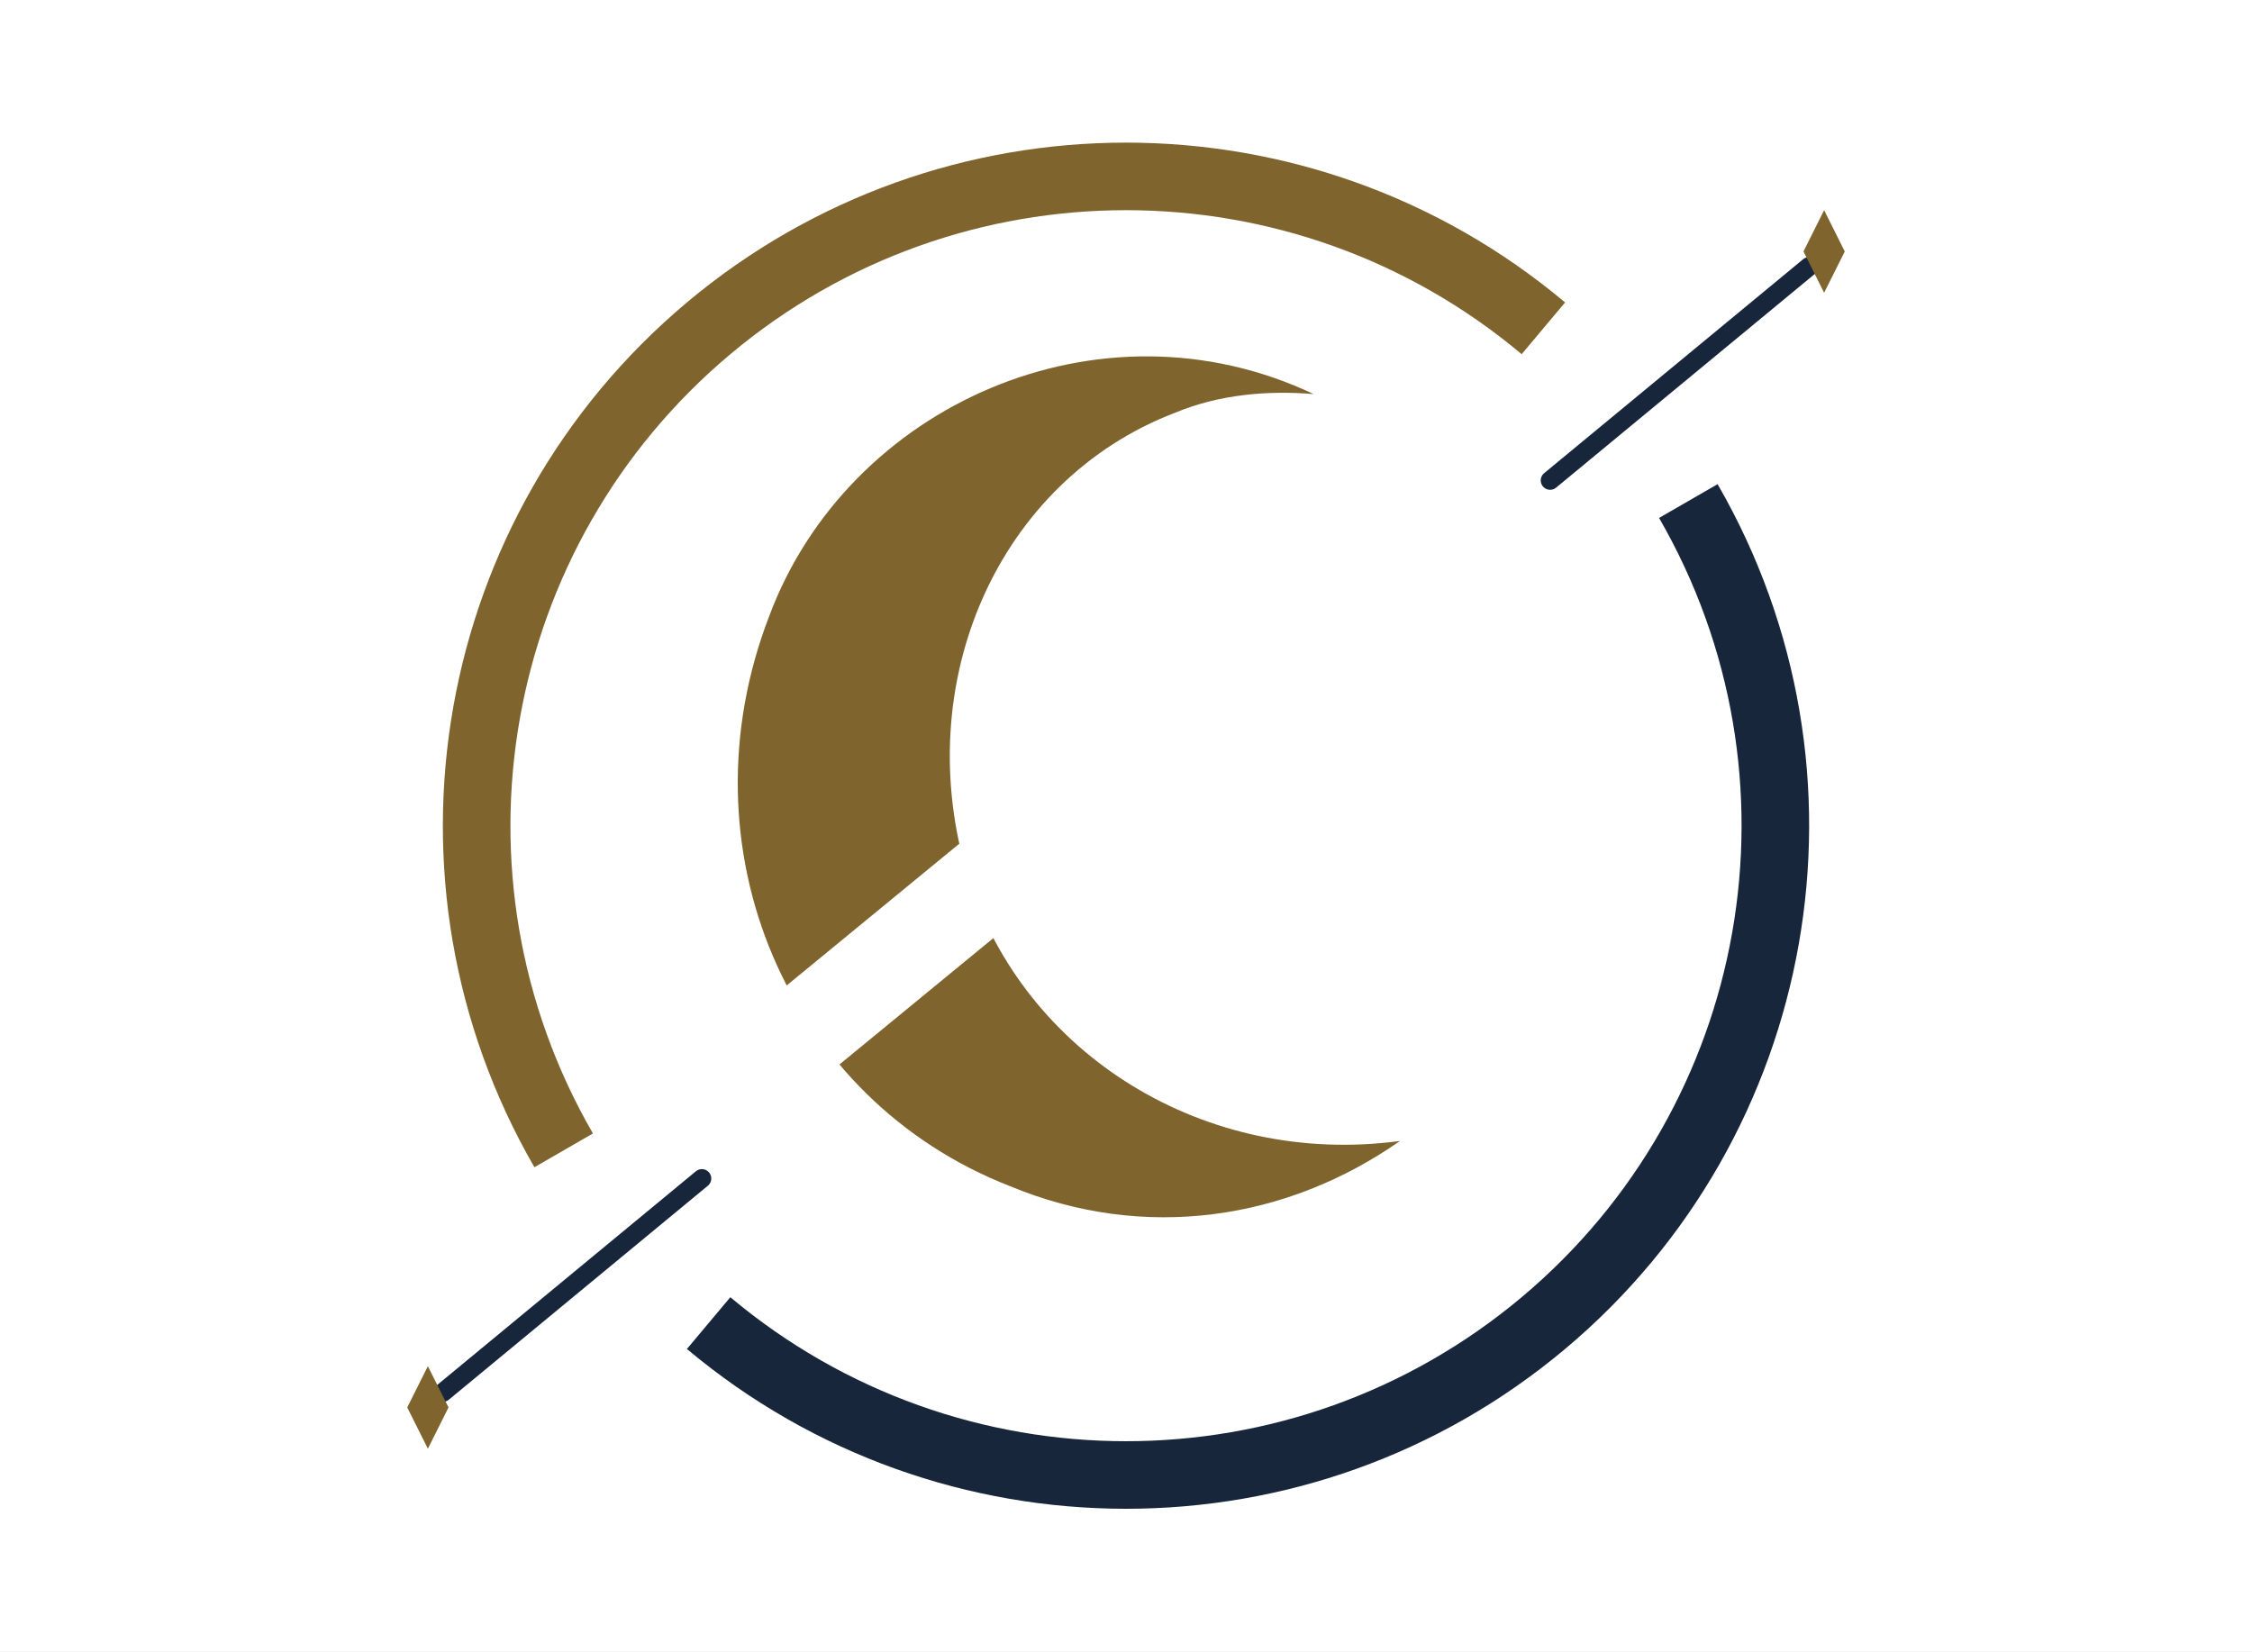
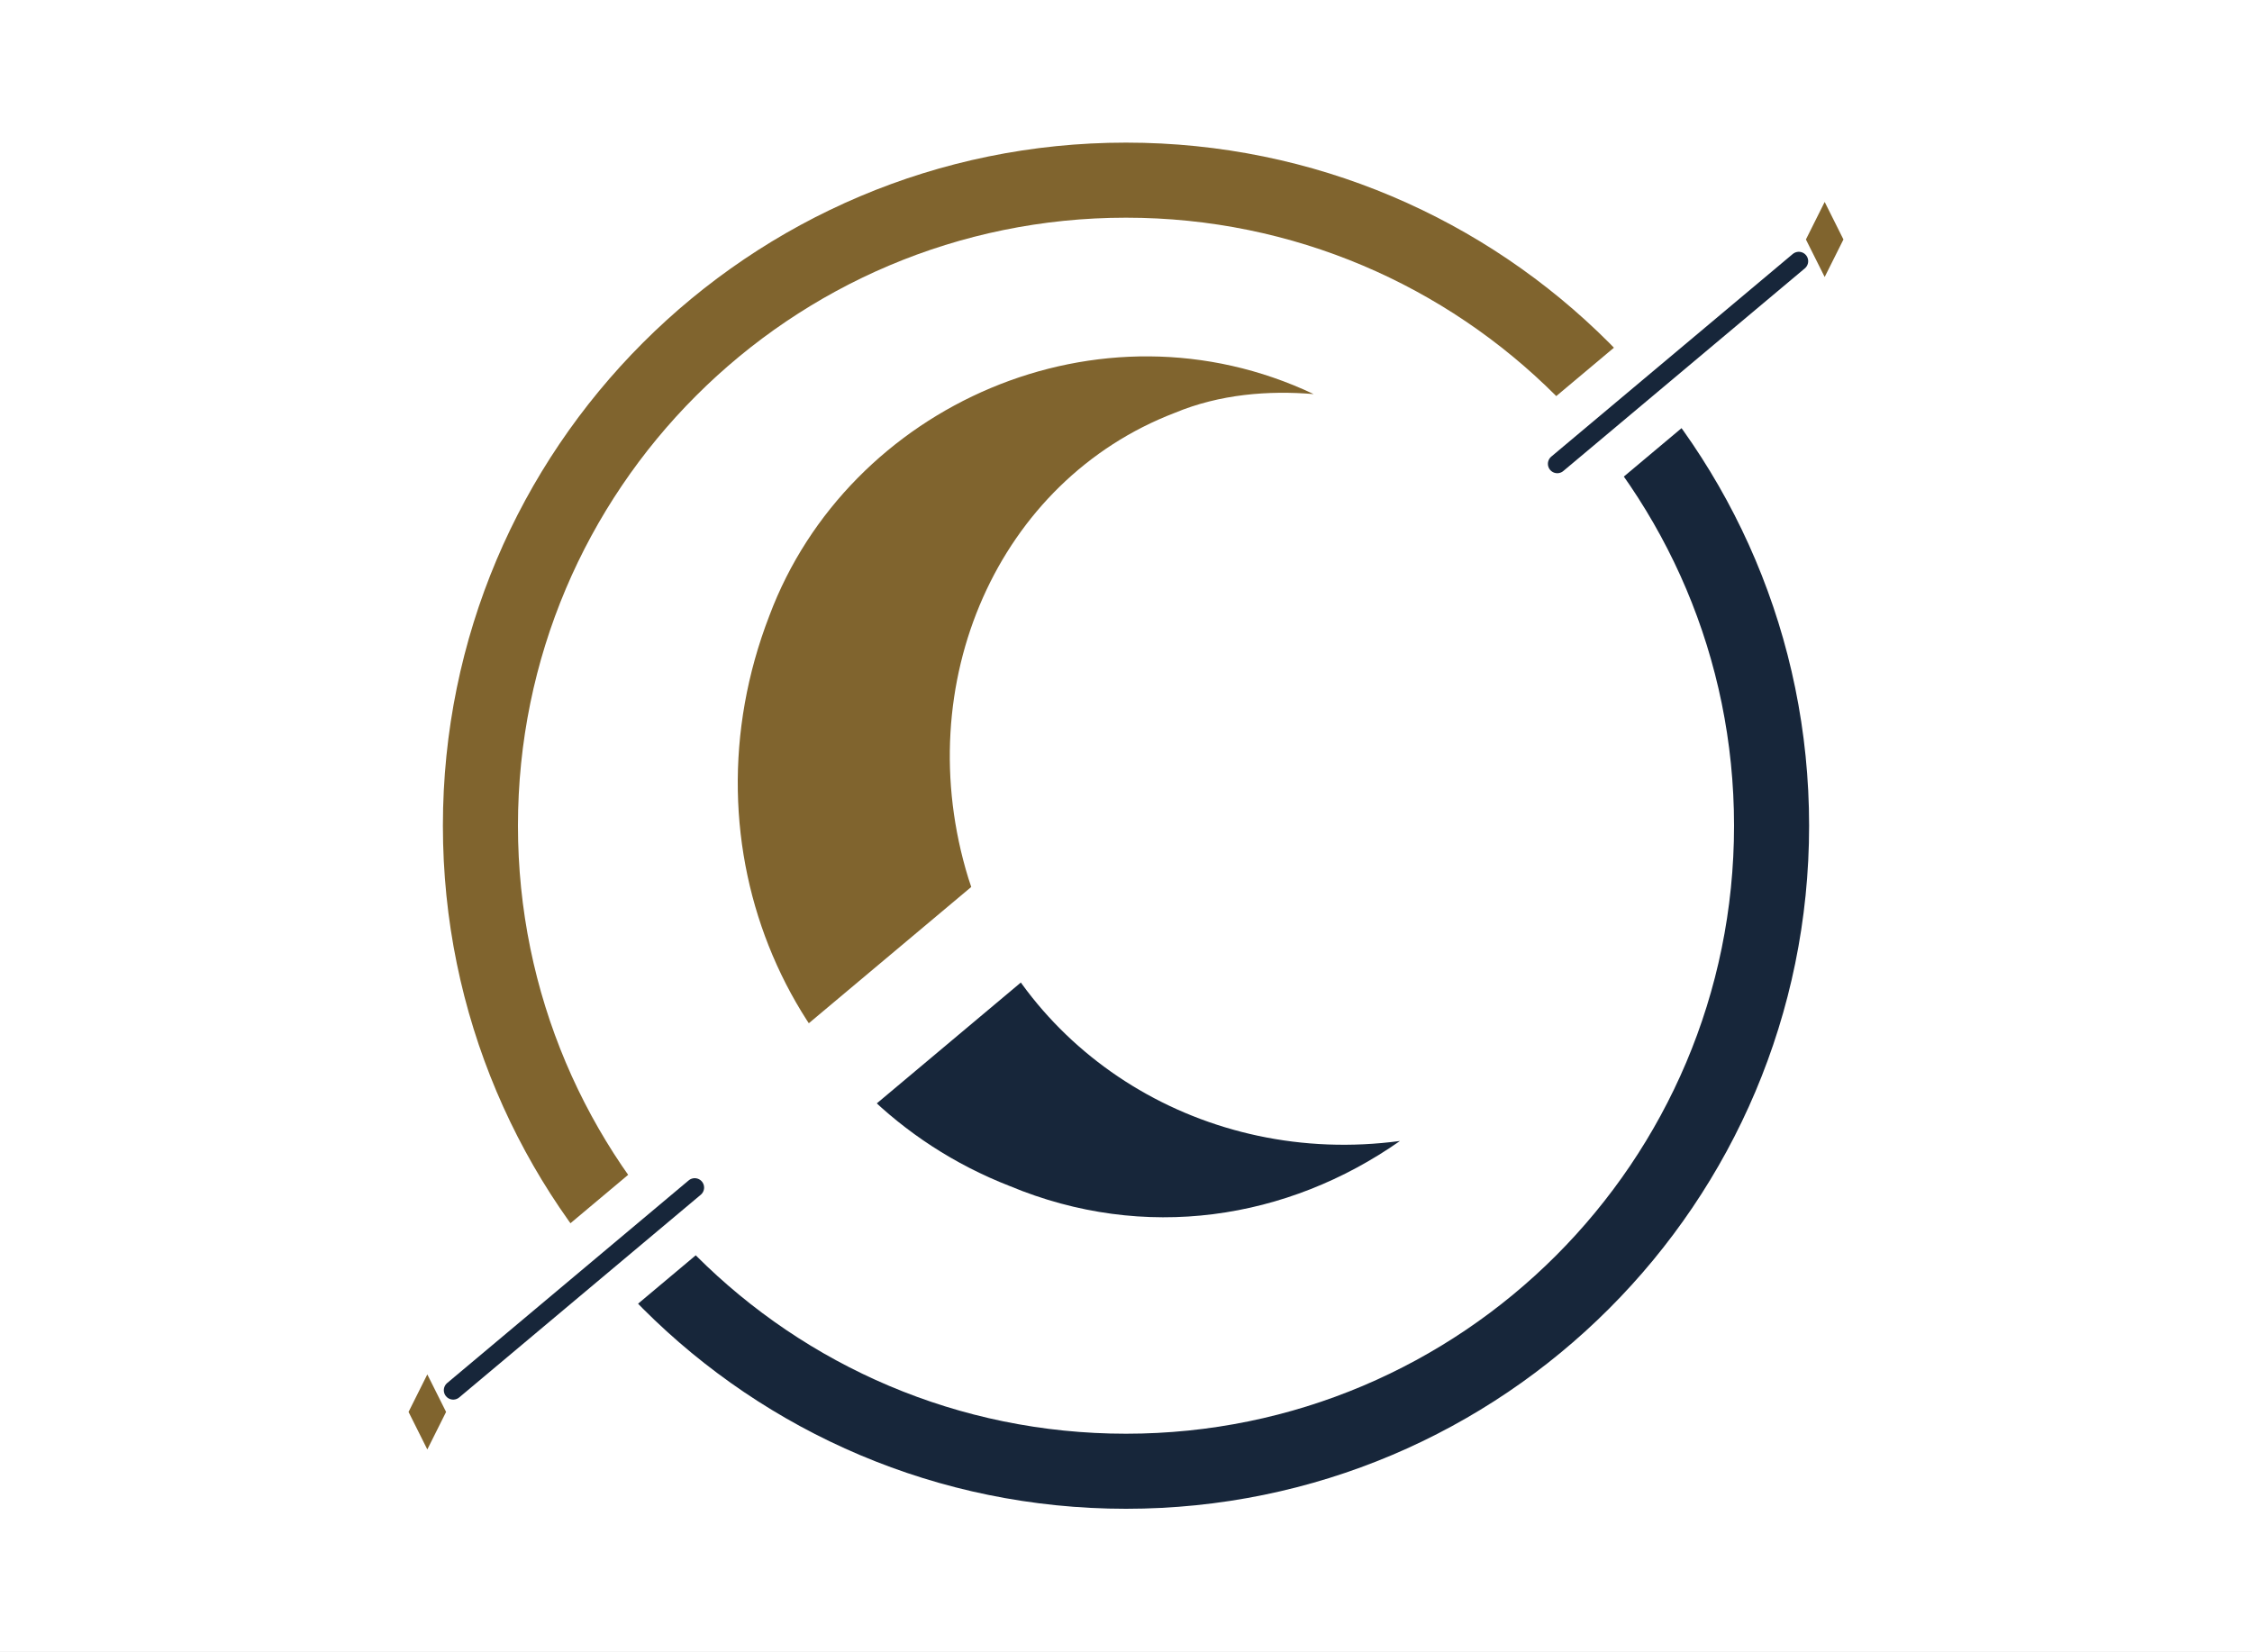
<svg xmlns="http://www.w3.org/2000/svg" width="600" height="440" viewBox="0 0 600 440" role="img" aria-labelledby="title desc">
  <rect x="0" y="0" width="600" height="440" fill="#ffffff" />
  <g id="ritual-emblem" transform="translate(44.0 -36.0) scale(1.0)">
    <g id="celestial-seal">
-       <g id="held-orbit">
-         <path d="M98.383 347.000 A182 182 0 0 1 372.987 116.580 L361.417 130.369 A164 164 0 0 0 113.972 338.000Z" fill="#80642e" />
-       </g>
-       <g id="released-orbit">
-         <path d="M413.617 165.000 A182 182 0 0 1 139.013 395.420 L150.583 381.631 A164 164 0 0 0 398.028 174.000Z" fill="#17263a" />
-       </g>
-       <g id="eclipse-phase">
+       <defs>
+         <clipPath id="held-plane">
+           <path d="M-289.230 695.227L783.232 -204.676L342.280 -730.182L-730.182 169.720Z" fill="#000" />
+         </clipPath>
+         <clipPath id="released-plane">
+           <path d="M-271.232 716.676L801.230 -183.227L1242.182 342.280L169.720 1242.182Z" fill="#000" />
+         </clipPath>
+       </defs>
+       <g id="held-celestial-phase" clip-path="url(#held-plane)">
+         <path d="M438 256 A182 182 0 1 1 74 256 A182 182 0 1 1 438 256Z M418 256 A162 162 0 1 0 94 256 A162 162 0 1 0 418 256Z" fill="#80642e" fill-rule="evenodd" />
        <path d="M306 141 C249 114 182 144 161 200 C137 262 166 329 225 352 C261 367 299 361 329 340 C277 347 229 317 214 270 C198 218 222 164 269 146 C281 141 294 140 306 141Z" fill="#80642e" />
      </g>
-       <g id="severance-channel">
-         <path d="M111 376 L92 359 L394 111 L413 128Z" fill="#ffffff" />
+       <g id="released-celestial-phase" clip-path="url(#released-plane)">
+         <path d="M438 256 A182 182 0 1 1 74 256 A182 182 0 1 1 438 256Z M418 256 A162 162 0 1 0 94 256 A162 162 0 1 0 418 256Z" fill="#17263a" fill-rule="evenodd" />
+         <path d="M306 141 C249 114 182 144 161 200 C137 262 166 329 225 352 C261 367 299 361 329 340 C277 347 229 317 214 270 C198 218 222 164 269 146 C281 141 294 140 306 141Z" fill="#17263a" />
      </g>
-       <g id="free-thread-ends">
-         <path d="M74 407L143 350" fill="none" stroke="#17263a" stroke-width="5" stroke-linecap="round" stroke-linejoin="round" />
-         <path d="M369 164L438 107" fill="none" stroke="#17263a" stroke-width="5" stroke-linecap="round" stroke-linejoin="round" />
+       <g id="held-thread-end">
+         <path d="M141.093 352.418L76.746 406.412" fill="none" stroke="#17263a" stroke-width="5" stroke-linecap="round" stroke-linejoin="round" />
+         <path d="M69.851 402.197L74.851 412.197 69.851 422.197 64.851 412.197Z" fill="#80642e" />
      </g>
-       <g id="cut-terminals">
-         <path d="M70 400L75.5 411 70 422 64.5 411Z" fill="#80642e" />
-         <path d="M442 92L447.5 103 442 114 436.5 103Z" fill="#80642e" />
+       <g id="released-thread-end">
+         <path d="M370.907 159.582L435.254 105.588" fill="none" stroke="#17263a" stroke-width="5" stroke-linecap="round" stroke-linejoin="round" />
+         <path d="M442.149 89.803L447.149 99.803 442.149 109.803 437.149 99.803Z" fill="#80642e" />
      </g>
    </g>
  </g>
</svg>
